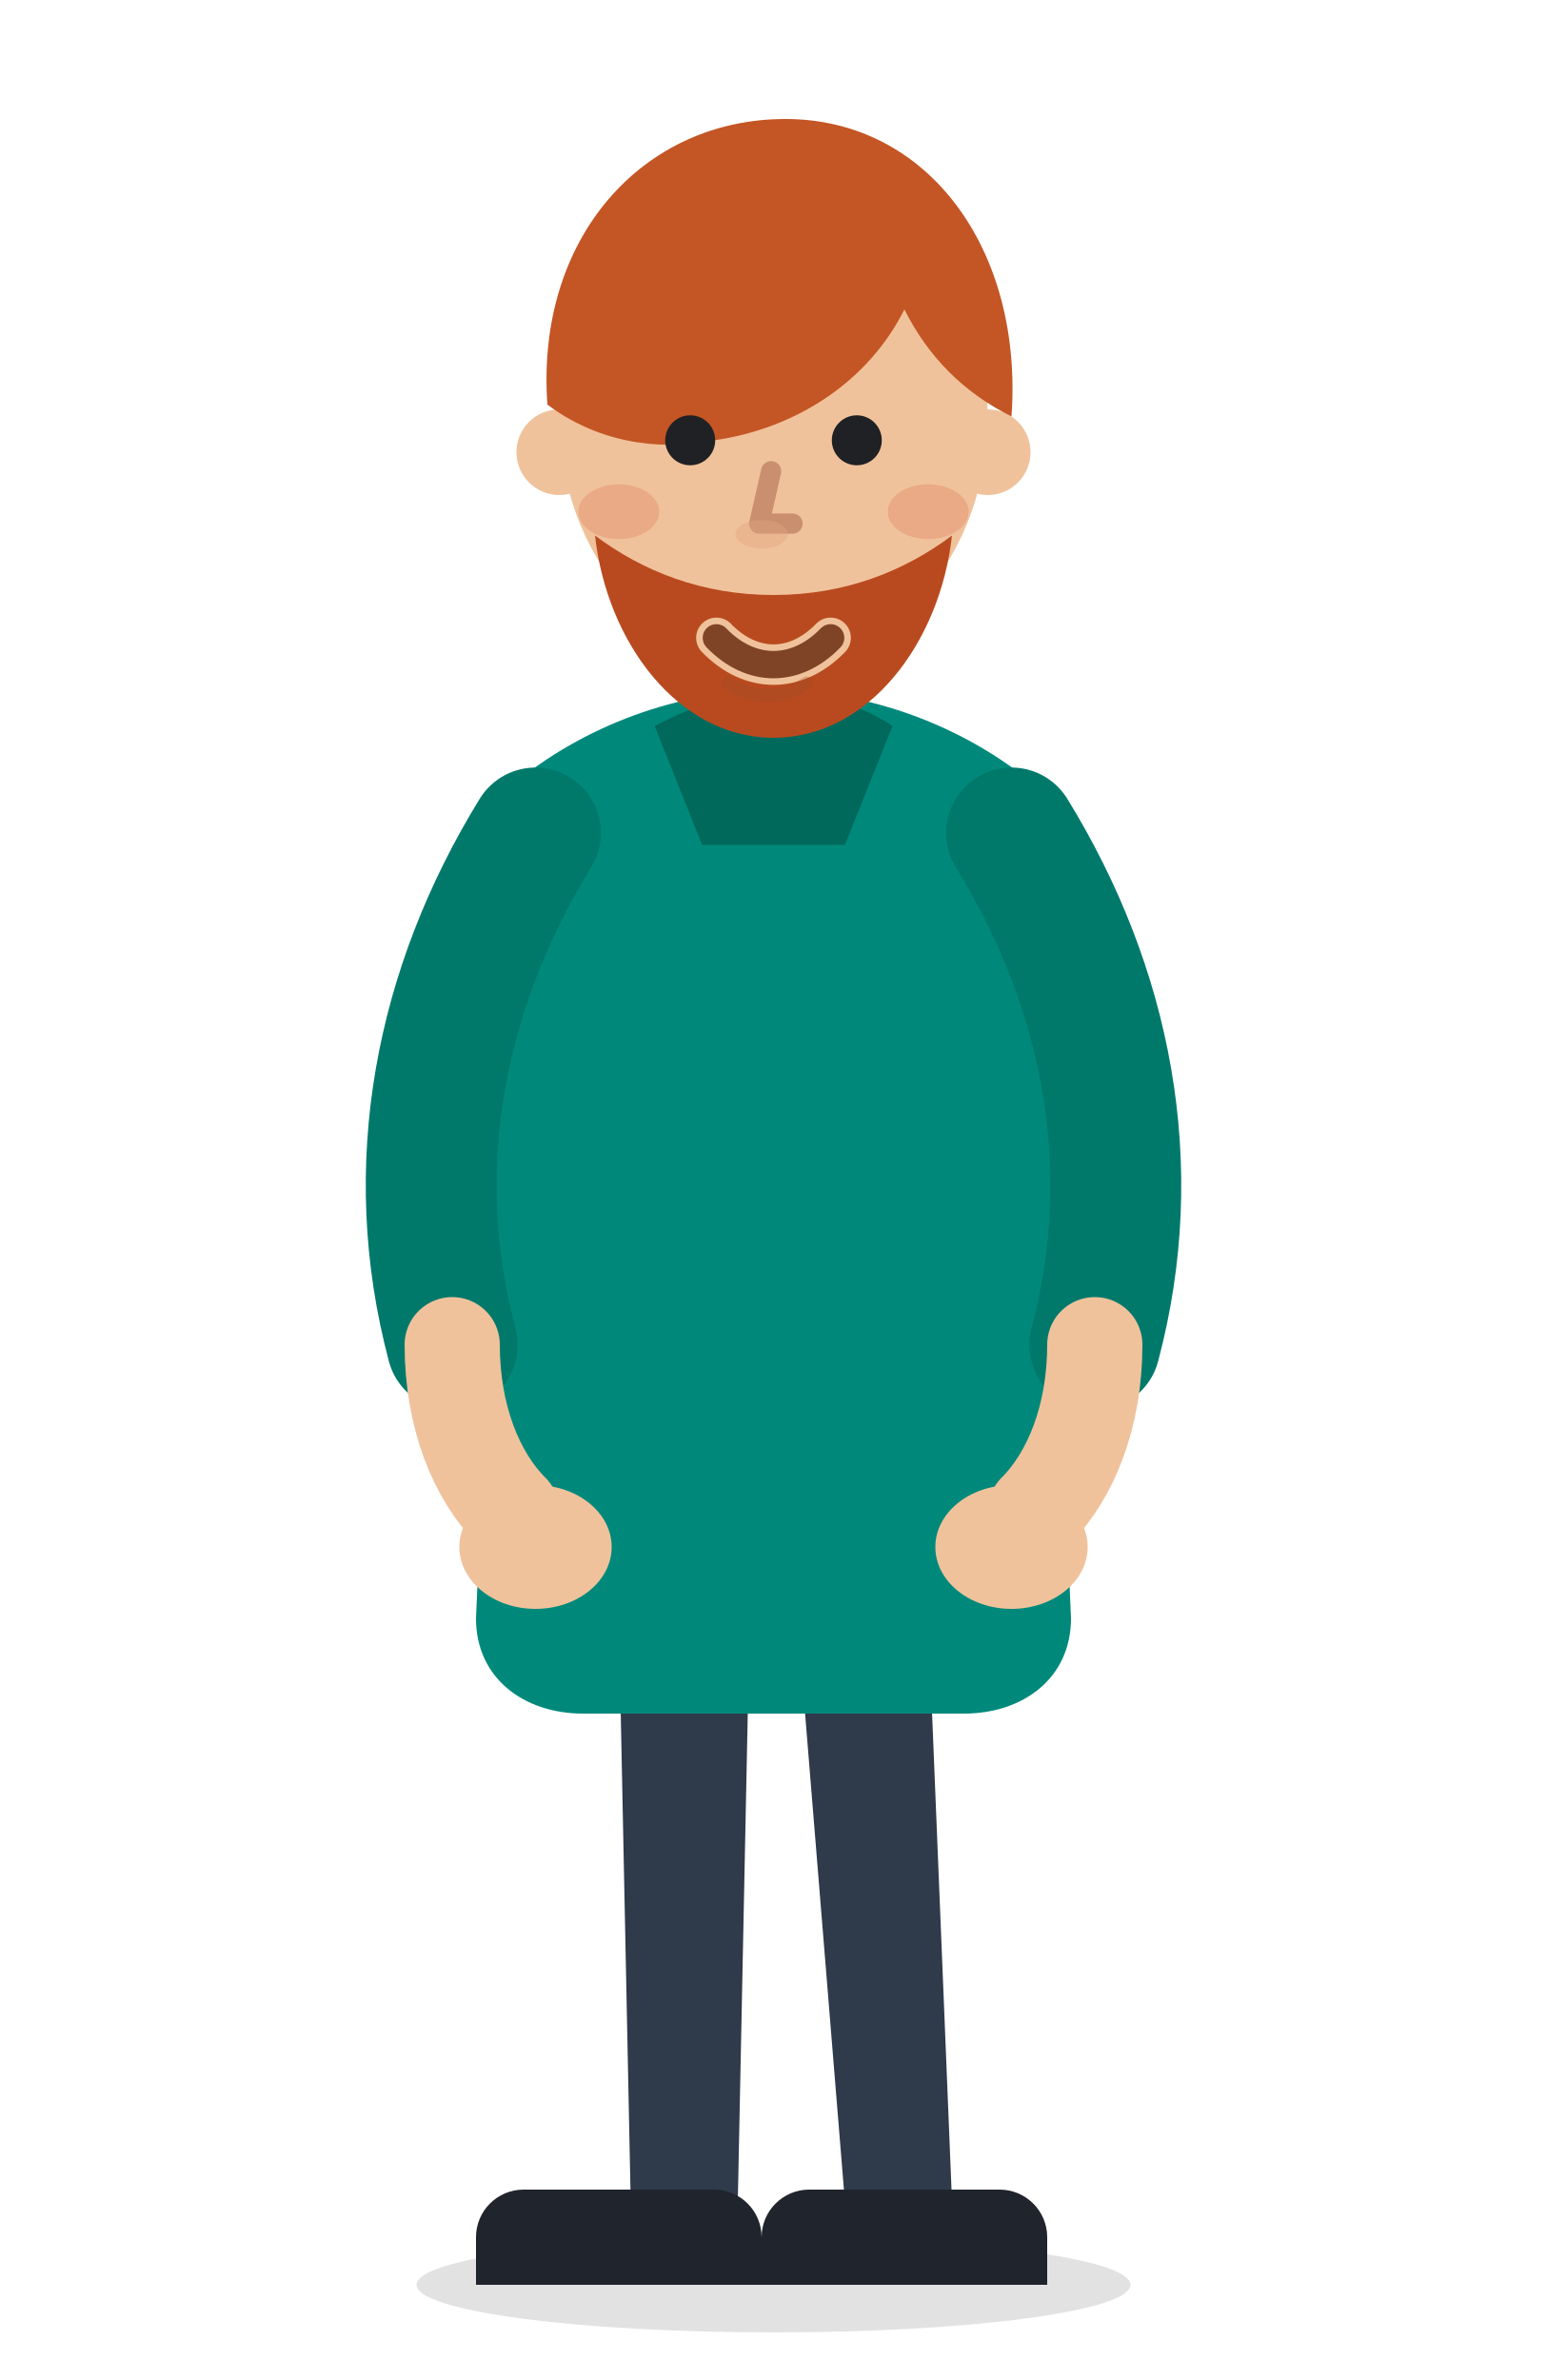
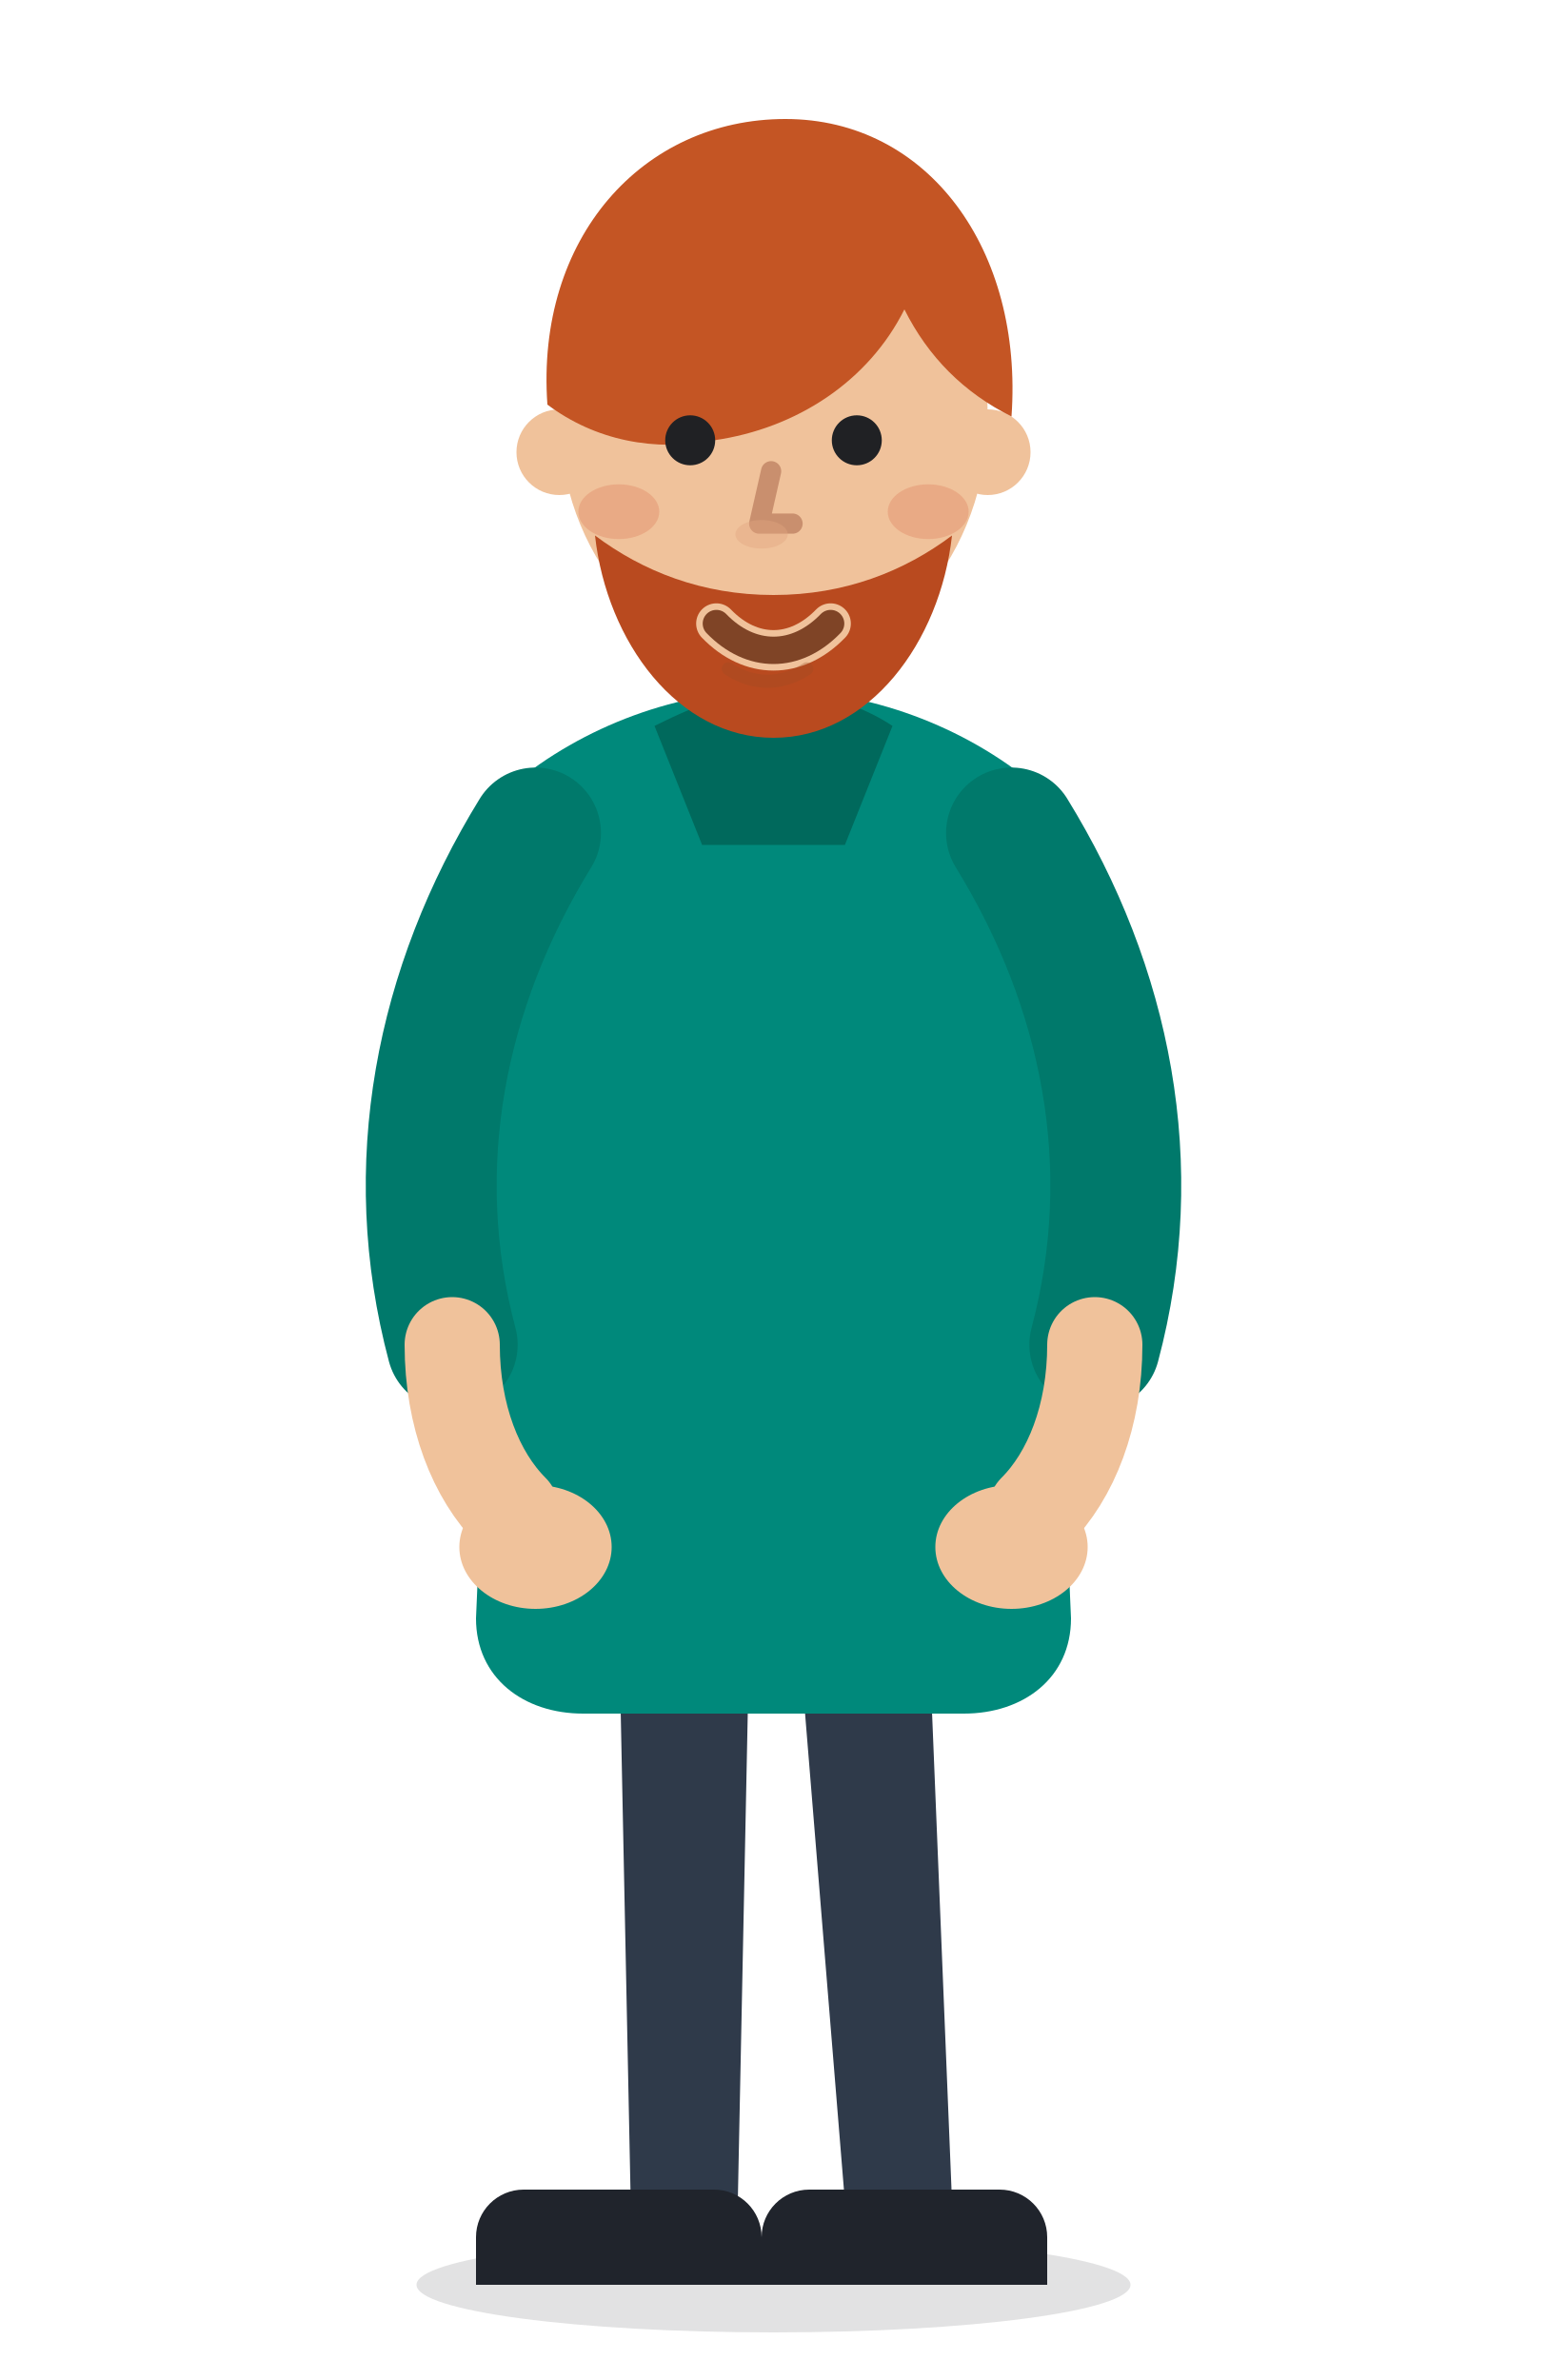
<svg xmlns="http://www.w3.org/2000/svg" viewBox="0 0 130 200" role="img" aria-label="Рыжий бородач">
  <ellipse cx="65" cy="192" rx="30" ry="4" fill="#202124" opacity=".13" />
  <path d="M52 136h11l-1 49h-9l-1-49Z" fill="#2F3A4A" />
  <path d="M67 136h11l2 49h-9l-4-49Z" fill="#2F3A4A" />
  <path d="M44 184h16a4 4 0 0 1 4 4v4H40v-4a4 4 0 0 1 4-4Z" fill="#20242C" />
  <path d="M68 184h16a4 4 0 0 1 4 4v4H64v-4a4 4 0 0 1 4-4Z" fill="#20242C" />
  <rect x="57" y="48" width="16" height="18" rx="7" fill="#F0C29B" />
  <path d="M43 66c6-5 14-8 22-8s16 3 22 8l3 70c0 5-4 8-9 8H49c-5 0-9-3-9-8l3-70Z" fill="#00897B" />
  <path d="M55 61c4-2 7-3 10-3s7 1 10 3l-4 10H59l-4-10Z" fill="#00695C" />
  <path d="M45 70c-8 13-11 28-7 43" fill="none" stroke="#00796B" stroke-width="11" stroke-linecap="round" />
  <path d="M38 113c0 6 2 11 5 14" fill="none" stroke="#F0C29B" stroke-width="8" stroke-linecap="round" />
  <ellipse cx="45" cy="130" rx="6.4" ry="5.2" fill="#F0C29B" />
  <path d="M85 70c8 13 11 28 7 43" fill="none" stroke="#00796B" stroke-width="11" stroke-linecap="round" />
  <path d="M92 113c0 6-2 11-5 14" fill="none" stroke="#F0C29B" stroke-width="8" stroke-linecap="round" />
  <ellipse cx="85" cy="130" rx="6.4" ry="5.2" fill="#F0C29B" />
  <ellipse cx="65" cy="35" rx="18" ry="21" fill="#F0C29B" />
  <circle cx="47" cy="38" r="3.6" fill="#F0C29B" />
  <circle cx="83" cy="38" r="3.6" fill="#F0C29B" />
  <path d="M46 34c-1-14 8-24 20-24 12 0 20 11 19 25-4-2-7-5-9-9-3 6-9 10-16 11-5 1-10 0-14-3Z" fill="#C45524" />
  <path d="M50 45c1 9 7 17 15 17s14-8 15-17c-4 3-9 5-15 5s-11-2-15-5Z" fill="#B94A1F" />
-   <path d="M60.2 53.6c2.9 3 6.7 3 9.6 0" stroke="#F0C29B" stroke-width="3.4" stroke-linecap="round" fill="none" />
-   <path d="M60.2 53.6c2.9 3 6.7 3 9.6 0" stroke="#6B2E12" stroke-width="2.3" stroke-linecap="round" fill="none" opacity=".85" />
-   <path d="M61.2 57.4c2.1 1.4 4.5 1.4 6.6 0" stroke="#9A4A22" stroke-width="1.1" stroke-linecap="round" fill="none" opacity=".3" />
+   <path d="M60.2 52.4c2.9 3 6.7 3 9.6 0" stroke="#F0C29B" stroke-width="3.4" stroke-linecap="round" fill="none" />
+   <path d="M60.2 52.4c2.9 3 6.7 3 9.6 0" stroke="#6B2E12" stroke-width="2.3" stroke-linecap="round" fill="none" opacity=".85" />
+   <path d="M61.2 56.2c2.1 1.4 4.5 1.4 6.6 0" stroke="#9A4A22" stroke-width="1.1" stroke-linecap="round" fill="none" opacity=".3" />
  <circle cx="58" cy="37" r="2.1" fill="#202124" />
  <circle cx="72" cy="37" r="2.1" fill="#202124" />
  <path d="M64.8 39.6l-1 4.4h2.8" stroke="#C98F6E" stroke-width="1.7" stroke-linecap="round" stroke-linejoin="round" fill="none" />
  <ellipse cx="64" cy="44.9" rx="2.2" ry="1.2" fill="#E0A57F" opacity=".4" />
  <ellipse cx="52" cy="43" rx="3.4" ry="2.3" fill="#D96B4A" opacity=".28" />
  <ellipse cx="78" cy="43" rx="3.4" ry="2.3" fill="#D96B4A" opacity=".28" />
</svg>
